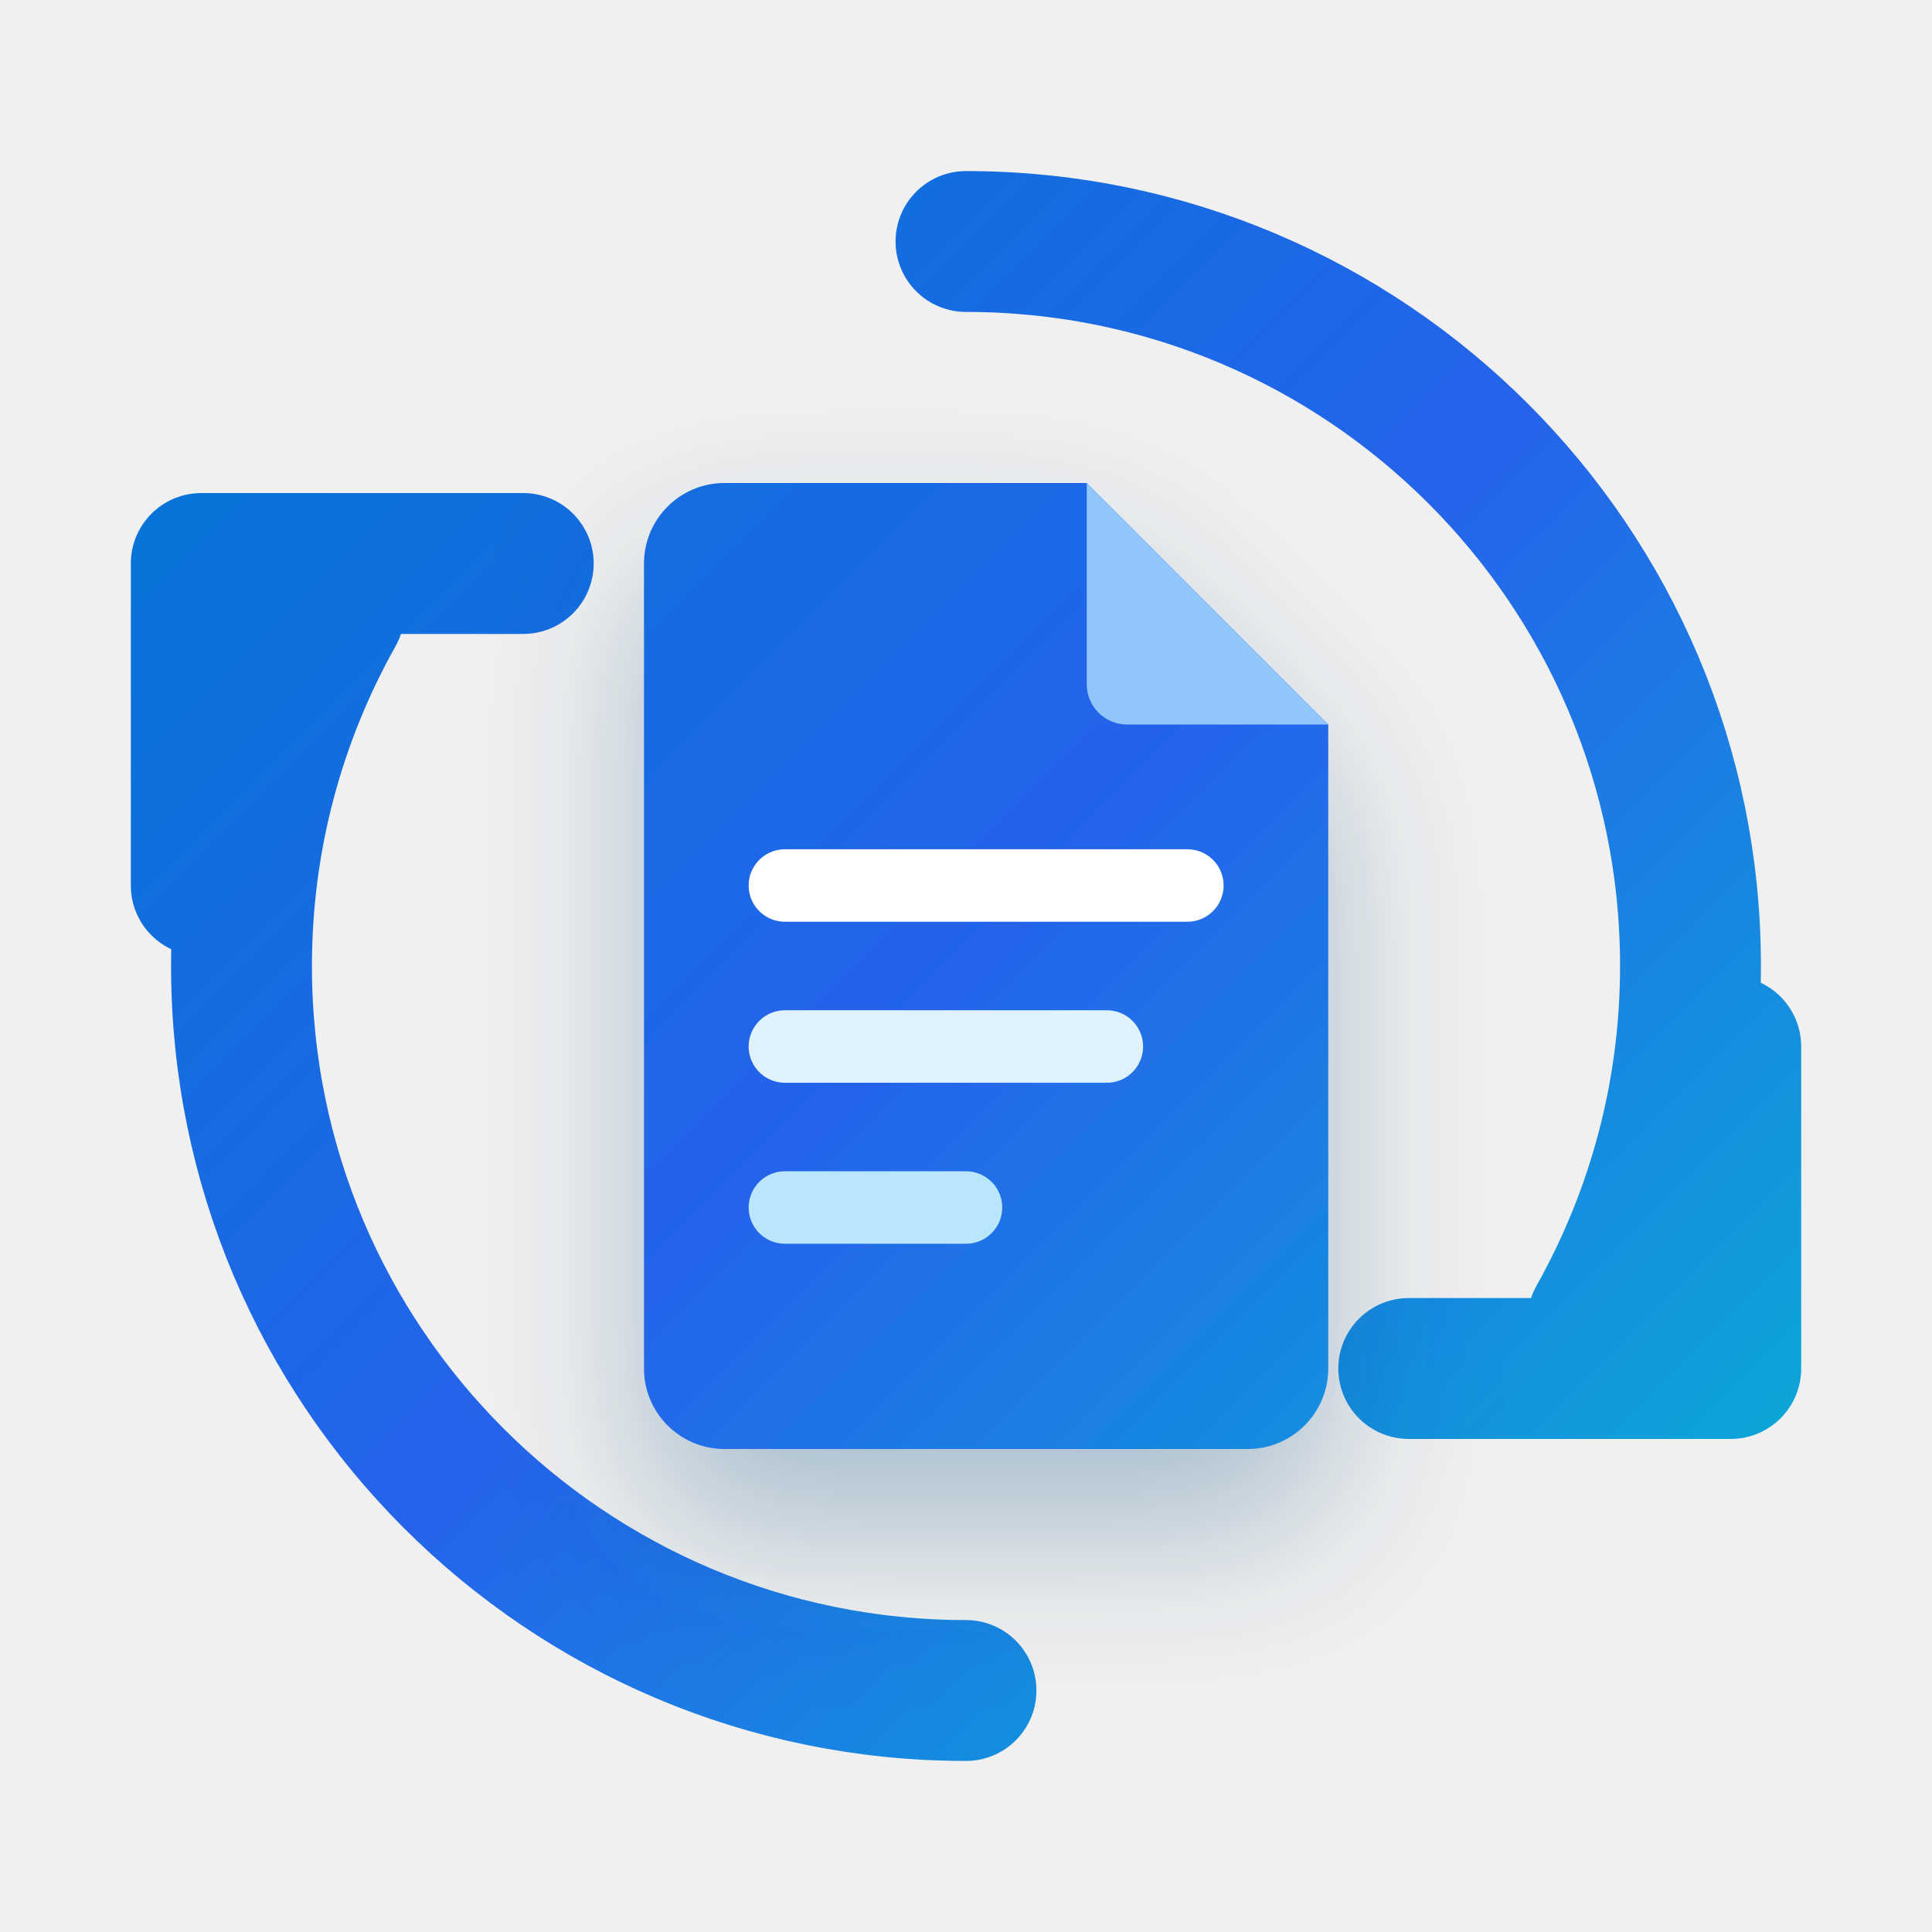
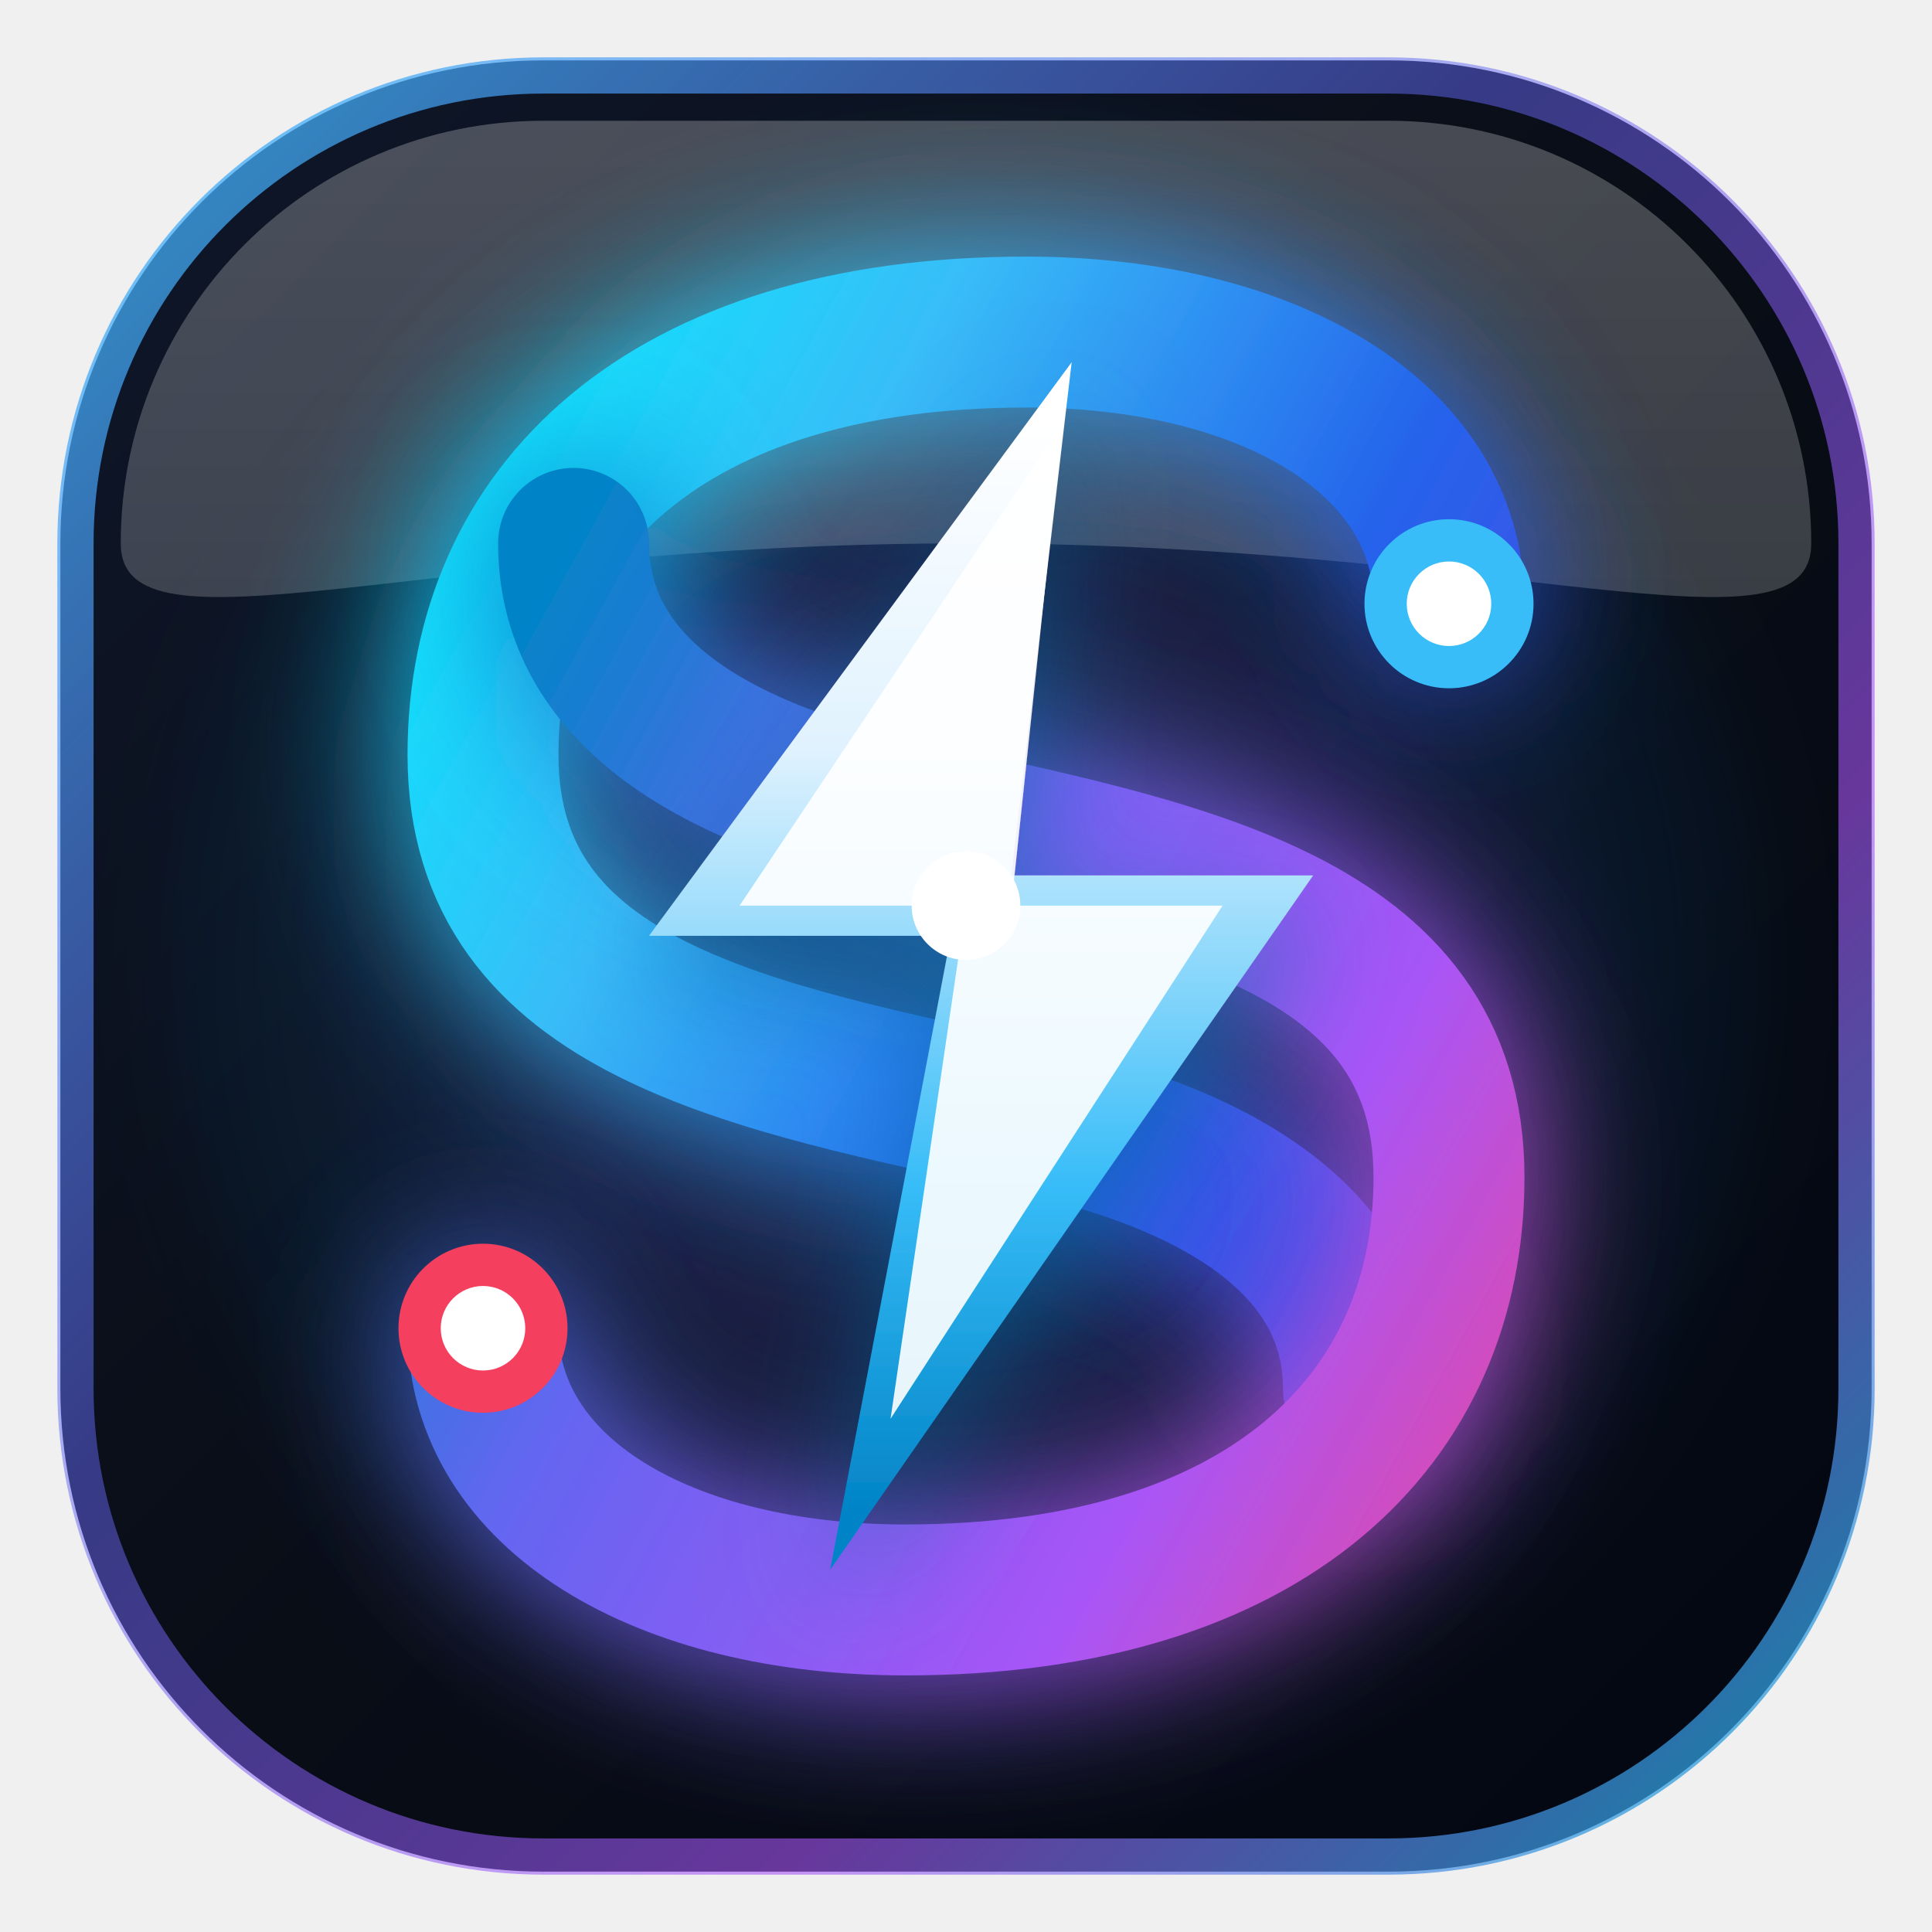
- <svg xmlns="http://www.w3.org/2000/svg" viewBox="0 0 48 48" fill="none">
+ <svg xmlns="http://www.w3.org/2000/svg" viewBox="0 0 64 64" fill="none">
  <defs>
-     <linearGradient id="sbGradientPrimary" x1="4" y1="4" x2="44" y2="44" gradientUnits="userSpaceOnUse">
-       <stop offset="0%" stop-color="#0078D4" />
-       <stop offset="50%" stop-color="#2563EB" />
-       <stop offset="100%" stop-color="#06B6D4" />
+     <linearGradient id="sbBgGrad" x1="0%" y1="0%" x2="100%" y2="100%">
+       <stop offset="0%" stop-color="#0F172A" />
+       <stop offset="50%" stop-color="#090D16" />
+       <stop offset="100%" stop-color="#030712" />
    </linearGradient>
-     <filter id="sbShadow" x="-10%" y="-10%" width="120%" height="120%" filterUnits="userSpaceOnUse">
-       <feDropShadow dx="0" dy="2" stdDeviation="2" flood-color="#004880" flood-opacity="0.3" />
+     <linearGradient id="sbBorderGrad" x1="0%" y1="0%" x2="100%" y2="100%">
+       <stop offset="0%" stop-color="#38BDF8" stop-opacity="0.8" />
+       <stop offset="40%" stop-color="#6366F1" stop-opacity="0.5" />
+       <stop offset="70%" stop-color="#A855F7" stop-opacity="0.6" />
+       <stop offset="100%" stop-color="#06B6D4" stop-opacity="0.8" />
+     </linearGradient>
+     <linearGradient id="sbRibbonTop" x1="12" y1="12" x2="52" y2="34" gradientUnits="userSpaceOnUse">
+       <stop offset="0%" stop-color="#00F2FE" />
+       <stop offset="35%" stop-color="#38BDF8" />
+       <stop offset="70%" stop-color="#2563EB" />
+       <stop offset="100%" stop-color="#4F46E5" />
+     </linearGradient>
+     <linearGradient id="sbRibbonBottom" x1="52" y1="52" x2="12" y2="30" gradientUnits="userSpaceOnUse">
+       <stop offset="0%" stop-color="#EC4899" />
+       <stop offset="30%" stop-color="#A855F7" />
+       <stop offset="70%" stop-color="#6366F1" />
+       <stop offset="100%" stop-color="#0284C7" />
+     </linearGradient>
+     <linearGradient id="sbBoltGrad" x1="32" y1="14" x2="32" y2="50" gradientUnits="userSpaceOnUse">
+       <stop offset="0%" stop-color="#FFFFFF" />
+       <stop offset="30%" stop-color="#E0F2FE" />
+       <stop offset="70%" stop-color="#38BDF8" />
+       <stop offset="100%" stop-color="#0284C7" />
+     </linearGradient>
+     <radialGradient id="sbCoreGlow" cx="50%" cy="50%" r="50%">
+       <stop offset="0%" stop-color="#38BDF8" stop-opacity="0.35" />
+       <stop offset="45%" stop-color="#6366F1" stop-opacity="0.2" />
+       <stop offset="85%" stop-color="#0284C7" stop-opacity="0.05" />
+       <stop offset="100%" stop-color="#000000" stop-opacity="0" />
+     </radialGradient>
+     <filter id="sbNeonGlow" x="-20%" y="-20%" width="140%" height="140%" filterUnits="userSpaceOnUse">
+       <feGaussianBlur stdDeviation="2.5" result="blur" />
+       <feMerge>
+         <feMergeNode in="blur" />
+         <feMergeNode in="SourceGraphic" />
+       </feMerge>
    </filter>
+     <filter id="sbBoltShadow" x="-30%" y="-30%" width="160%" height="160%" filterUnits="userSpaceOnUse">
+       <feDropShadow dx="0" dy="1.5" stdDeviation="2" flood-color="#0369A1" flood-opacity="0.6" />
+     </filter>
+     <linearGradient id="sbGlassGlint" x1="0%" y1="0%" x2="0%" y2="100%">
+       <stop offset="0%" stop-color="#FFFFFF" stop-opacity="0.25" />
+       <stop offset="100%" stop-color="#FFFFFF" stop-opacity="0.2" />
+     </linearGradient>
  </defs>
-   <path d="M24 6C33.941 6 42 14.059 42 24C42 27.2 41.16 30.2 39.7 32.8" stroke="url(#sbGradientPrimary)" stroke-width="3.5" stroke-linecap="round" />
-   <polyline points="43,26 43,34 35,34" fill="none" stroke="url(#sbGradientPrimary)" stroke-width="3.5" stroke-linecap="round" stroke-linejoin="round" />
-   <path d="M24 42C14.059 42 6 33.941 6 24C6 20.8 6.84 17.8 8.3 15.2" stroke="url(#sbGradientPrimary)" stroke-width="3.5" stroke-linecap="round" />
-   <polyline points="5,22 5,14 13,14" fill="none" stroke="url(#sbGradientPrimary)" stroke-width="3.5" stroke-linecap="round" stroke-linejoin="round" />
-   <g filter="url(#sbShadow)">
-     <path d="M16 14C16 12.895 16.895 12 18 12H27L33 18V34C33 35.105 32.105 36 31 36H18C16.895 36 16 35.105 16 34V14Z" fill="url(#sbGradientPrimary)" />
-     <path d="M27 12V17C27 17.552 27.448 18 28 18H33L27 12Z" fill="#93C5FD" />
-     <line x1="19.5" y1="22" x2="29.5" y2="22" stroke="#FFFFFF" stroke-width="1.8" stroke-linecap="round" />
-     <line x1="19.5" y1="26" x2="27.5" y2="26" stroke="#E0F2FE" stroke-width="1.8" stroke-linecap="round" />
-     <line x1="19.5" y1="30" x2="24" y2="30" stroke="#BAE6FD" stroke-width="1.8" stroke-linecap="round" />
+   <rect x="2" y="2" width="60" height="60" rx="16" fill="url(#sbBgGrad)" />
+   <rect x="2" y="2" width="60" height="60" rx="16" fill="url(#sbCoreGlow)" />
+   <rect x="2.5" y="2.5" width="59" height="59" rx="15.5" stroke="url(#sbBorderGrad)" stroke-width="1.2" />
+   <path d="M4 18 C 4 10.268, 10.268 4, 18 4 L 46 4 C 53.732 4, 60 10.268, 60 18 C 60 22, 50 18, 32 18 C 14 18, 4 22, 4 18 Z" fill="url(#sbGlassGlint)" />
+   <g filter="url(#sbNeonGlow)">
+     <path d="M48 20 C48 14.5 42 11 34 11 C22 11 16 17 16 25 C16 33.5 25 35 34 37 C41 38.5 45 41.5 45 46" stroke="url(#sbRibbonTop)" stroke-width="5" stroke-linecap="round" />
  </g>
+   <g filter="url(#sbNeonGlow)">
+     <path d="M16 44 C16 49.5 22 53 30 53 C42 53 48 47 48 39 C48 30.5 39 29 30 27 C23 25.5 19 22.5 19 18" stroke="url(#sbRibbonBottom)" stroke-width="5" stroke-linecap="round" />
+   </g>
+   <g filter="url(#sbBoltShadow)">
+     <polygon points="35.5,12 21.5,31 31.5,31 27.5,52 43.5,29 33.5,29" fill="url(#sbBoltGrad)" />
+     <polygon points="35.2,14 24.5,30 32,30 29.5,47 40.5,30 33.5,30" fill="#FFFFFF" opacity="0.9" />
+   </g>
+   <circle cx="48" cy="20" r="2.8" fill="#38BDF8" />
+   <circle cx="48" cy="20" r="1.4" fill="#FFFFFF" />
+   <circle cx="16" cy="44" r="2.8" fill="#F43F5E" />
+   <circle cx="16" cy="44" r="1.4" fill="#FFFFFF" />
+   <circle cx="32" cy="30" r="1.8" fill="#FFFFFF" />
</svg>
